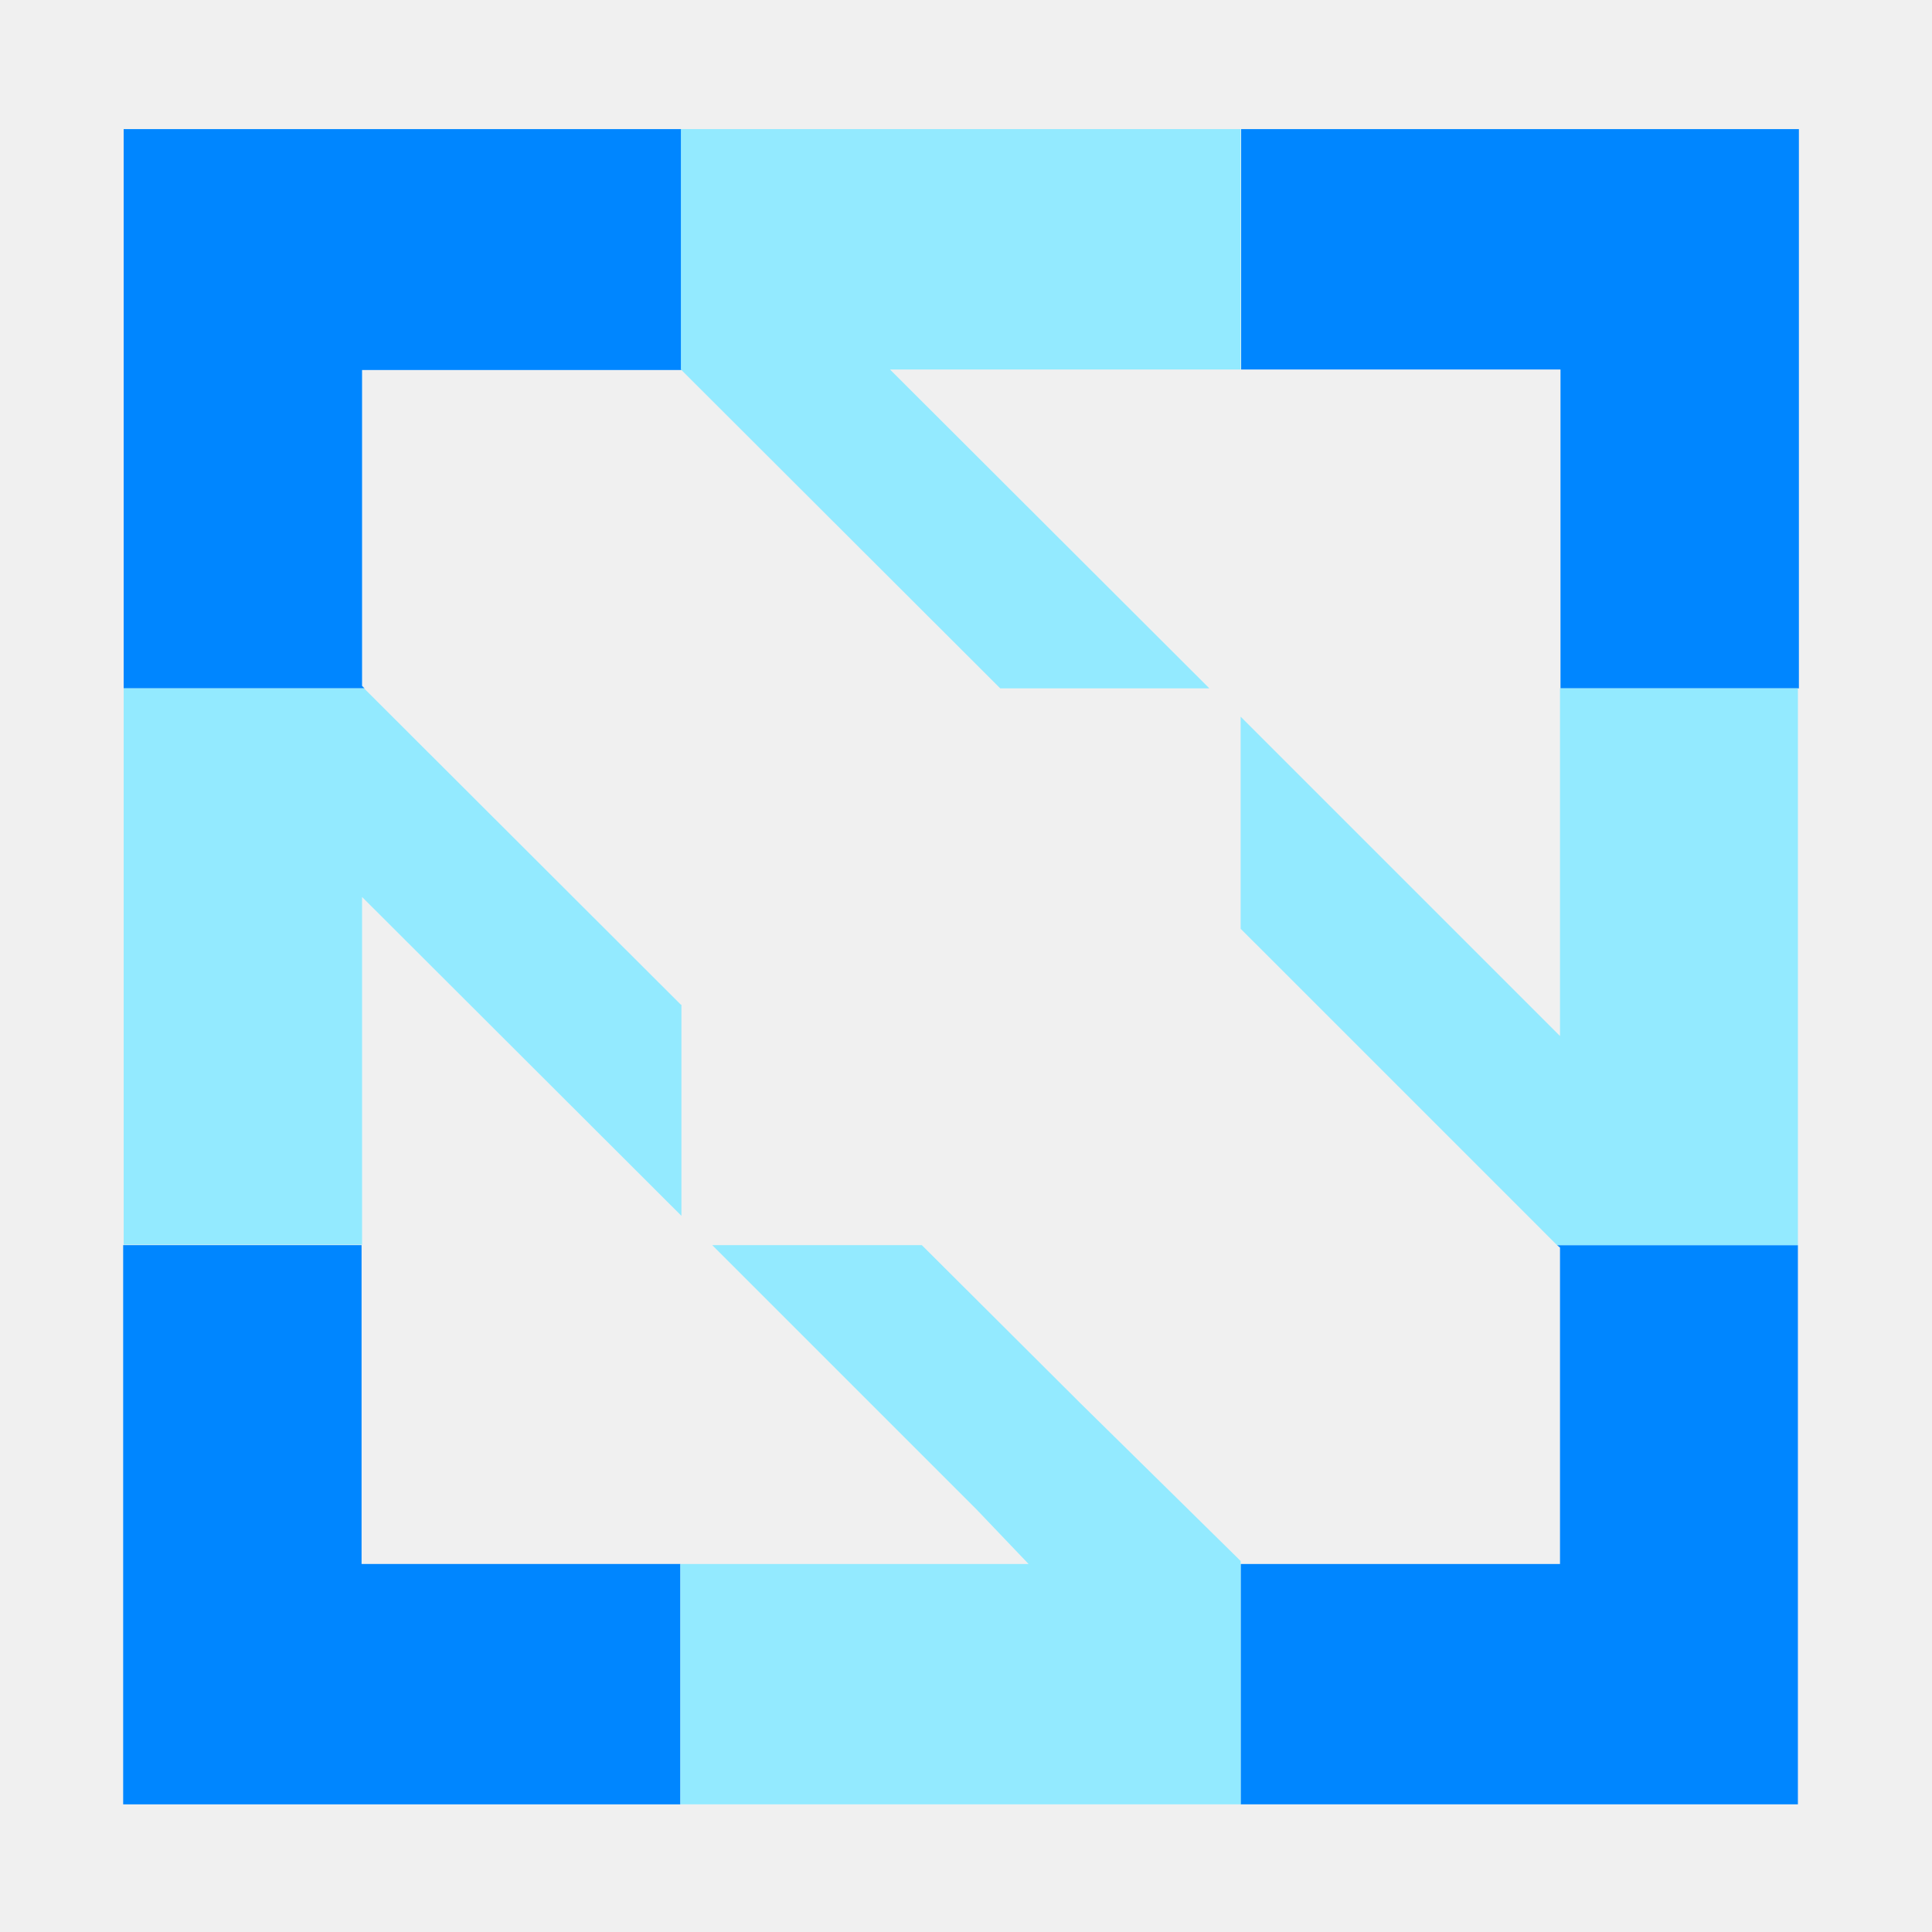
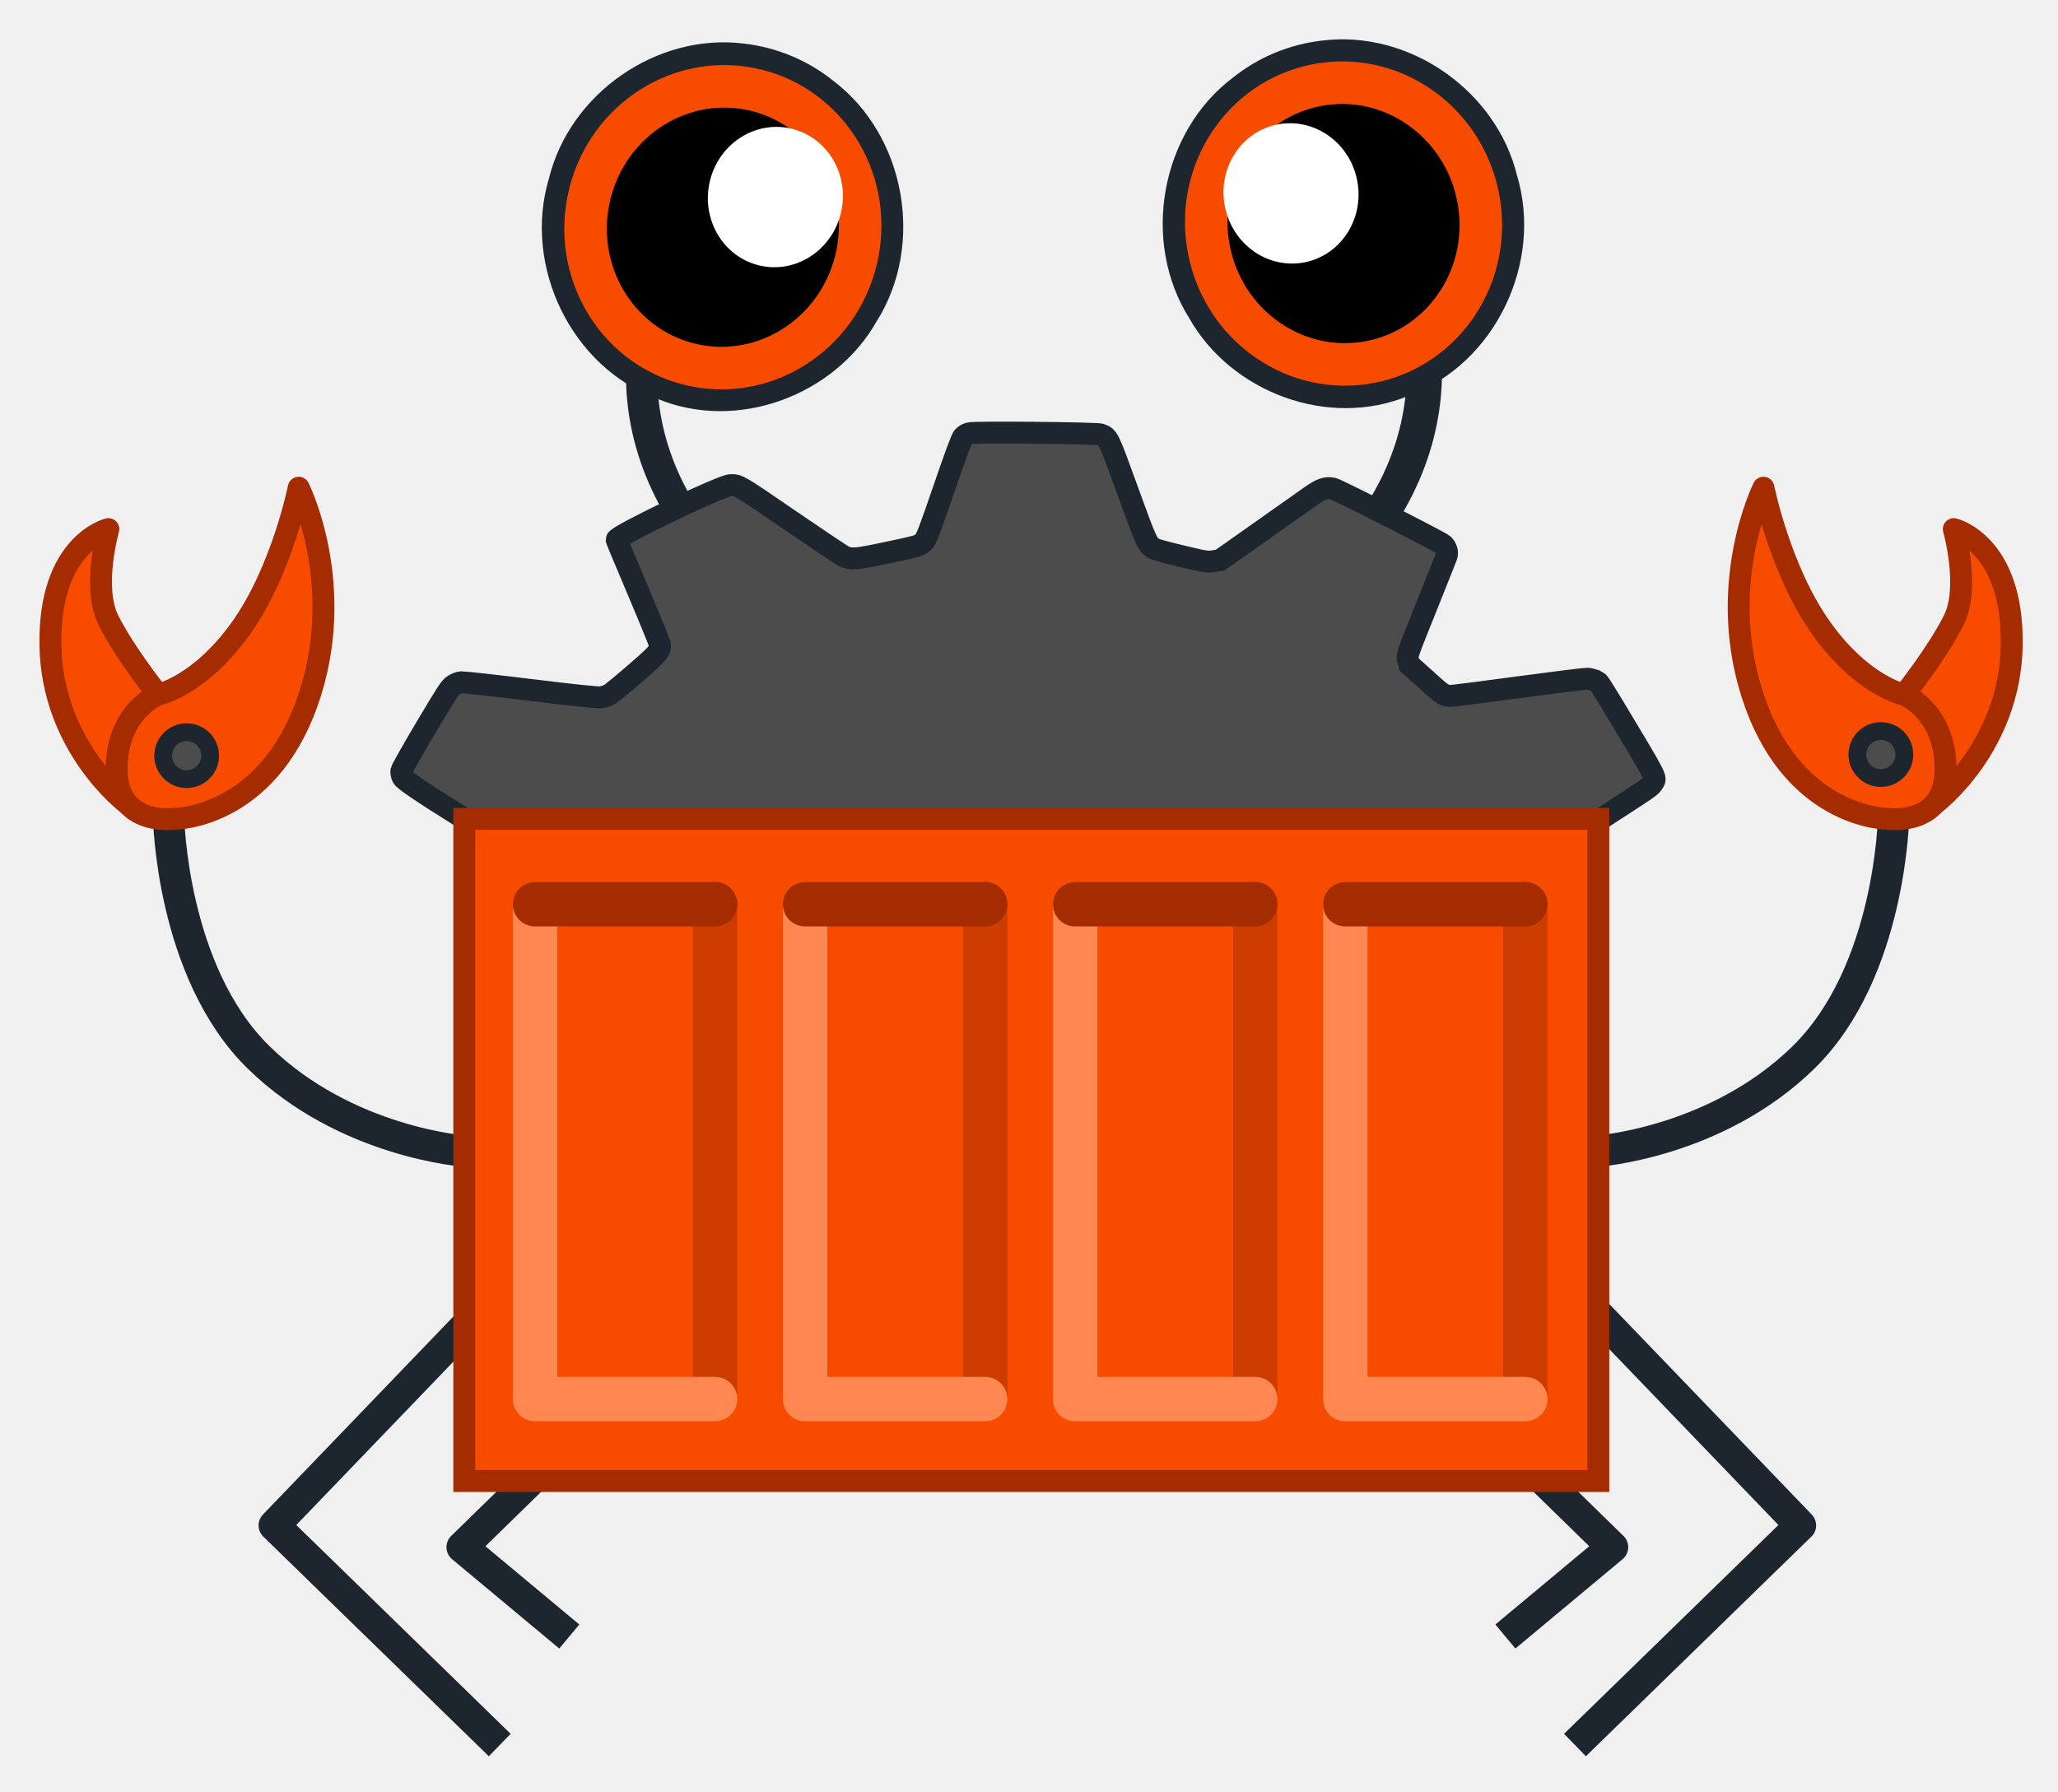
- <svg xmlns="http://www.w3.org/2000/svg" version="1.1" id="a" x="0px" y="0px" viewBox="0 0 389 389" style="enable-background:new 0 0 389 389;" xml:space="preserve">
-   <style type="text/css">
- 	.st0{fill:#0086FF;}
- 	.st1{fill:#93EAFF;}
- </style>
-   <g>
-     <path class="st0" d="M72.8,250.7h-48v112.6h112.2v-48.4H72.8V250.7z" />
-     <path class="st0" d="M314.1,251.2v63.7h-64.3v48.4h112.2V250.7h-48.5L314.1,251.2z" />
-     <path class="st0" d="M24.9,138.6h48.5l-0.5-0.5V74.5h64.3V26H24.9V138.6z" />
-     <path class="st0" d="M249.9,26v48.4h64.3v64.2h48V26C362.1,26,249.9,26,249.9,26z" />
-     <path class="st1" d="M243.5,138.6l-64.3-64.2h70.6V26H137.1v48.4l64.3,64.2H243.5z" />
-     <path class="st1" d="M185.6,250.7h-42.2l53.2,53.2l10.5,11h-70.1v48.4h112.8v-49l-32.1-31.6L185.6,250.7z" />
-     <path class="st1" d="M314.1,138.6v70l-11.1-11.1l-53.2-53.2V187l31.6,31.6l32.1,32.1h48.5V138.6H314.1L314.1,138.6z" />
-     <path class="st1" d="M137.1,202.3l-63.8-63.7H24.9v112h48v-70l64.3,64.2V202.3z" />
+ <svg xmlns="http://www.w3.org/2000/svg" role="img" viewBox="4.23 0.86 65.78 57.28">
+   <g stroke-dasharray="none" stroke-opacity="1" transform="translate(-987.997 -257.192)">
+     <path fill="none" stroke="#1d252e" stroke-linecap="square" stroke-linejoin="round" stroke-width="1" d="M1007.371 300.177l-6.379 6.634 6.85 6.672" />
+     <path fill="none" stroke="#1d252e" stroke-linecap="butt" stroke-linejoin="miter" stroke-width="1.129" d="M1036.634 265.784s2.872 4.374-.587 9.189" />
+     <path fill="none" stroke="#1d252e" stroke-linecap="butt" stroke-linejoin="miter" stroke-width="1" d="M1013.854 265.88s-2.872 4.374.587 9.189" />
+     <path fill="#4c4c4c" fill-opacity="1" stroke="#1d252e" stroke-width=".7" d="M1043.183 279.793c-.053-.019-.153-.043-.223-.046-.07-.003-1.006.113-2.083.258-1.075.144-2.045.271-2.158.28-.327.026-.316.032-.913-.508l-.532-.476-.041-.147c-.041-.147-.032-.171.579-1.69.339-.849.633-1.584.651-1.637.042-.119 0-.26-.103-.364-.088-.086-3.371-1.756-3.521-1.791-.225-.051-.374-0-.731.25-.721.511-2.175 1.538-2.511 1.773l-.373.263-.208.032c-.2.03-.244.025-.997-.154-.433-.104-.833-.211-.887-.24-.23-.126-.242-.151-.861-1.855-.635-1.749-.614-1.7-.864-1.801-.124-.048-4.042-.085-4.197-.039-.091.03-.141.059-.2.121-.049.055-.27.653-.616 1.667-.471 1.373-.558 1.596-.649 1.684-.141.13-.141.13-1.212.356-.955.204-1.109.213-1.341.101-.068-.033-.833-.544-1.702-1.139-1.652-1.133-1.661-1.138-1.907-1.132-.288.006-3.666 1.624-3.645 1.747 0 .018.311.757.685 1.641.374.884.686 1.651.695 1.7.035.191-.046.289-.786.928-.376.327-.739.625-.809.668-.083.046-.187.084-.283.097-.106.016-.801-.056-2.248-.233-1.152-.141-2.149-.25-2.213-.247-.08.007-.161.036-.247.091-.121.071-.201.202-.894 1.361-.418.706-.77 1.327-.781 1.382-.011.051.01.142.037.197.052.095.452.382 1.975 1.335 1.718 1.074 1.493.911 1.553 1.11.563 1.536 32.313.213 32.963.138.076-.13.046-.108 1.853-1.274 1.494-.963 1.547-.998 1.616-1.111.119-.191.211-.011-1.237-2.428-.247-.406-.466-.761-.491-.785-.027-.022-.089-.059-.142-.082z" />
+     <path fill="none" stroke="#1d252e" stroke-linecap="square" stroke-linejoin="round" stroke-width="1" d="M1010.085 304.491l-3.088 3.016 3.042 2.536" />
+     <path fill="none" stroke="#1d252e" stroke-linecap="butt" stroke-linejoin="miter" stroke-width="1" d="M997.615 284.155s.077 4.952 2.876 7.694c2.799 2.743 6.62 3.002 6.62 3.002" />
+     <path fill="none" stroke="#1d252e" stroke-linecap="butt" stroke-linejoin="miter" stroke-width="1" d="M1052.751 284.155s-.077 4.952-2.876 7.694c-2.799 2.743-6.62 3.002-6.62 3.002" />
+     <path fill="none" stroke="#1d252e" stroke-linecap="square" stroke-linejoin="round" stroke-width="1" d="M1043.396 300.177l6.38 6.634-6.85 6.672" />
+     <path fill="none" stroke="#1d252e" stroke-linecap="square" stroke-linejoin="round" stroke-width="1" d="M1040.682 304.491l3.088 3.016-3.042 2.536" />
+     <path fill="#f74c00" fill-opacity="1" stroke="#a52b00" stroke-linecap="butt" stroke-linejoin="miter" stroke-width=".7" d="M1007.067 284.226h36.247v21.167h-36.247z" />
+     <path fill="#000" fill-opacity="1" stroke="#1d252e" stroke-dashoffset="0" stroke-linecap="square" stroke-linejoin="miter" stroke-miterlimit="4" stroke-width="1.303" d="M1015.935 260.093c-2.465-.313-4.95 1.424-5.533 3.834-.753 2.472.628 5.38 3.076 6.266 2.253.944 5.03-.1 6.214-2.21 1.377-2.174.817-5.304-1.248-6.847-.715-.576-1.597-.938-2.509-1.043z" />
+     <ellipse cx="-1047.371" cy="65.609" fill="#000" fill-opacity="1" stroke="#f74c00" stroke-dashoffset="0" stroke-linecap="square" stroke-linejoin="miter" stroke-miterlimit="4" stroke-width="1.36" rx="4.383" ry="4.507" transform="scale(-1 1) rotate(-11.06)" />
+     <ellipse cx="-1048.834" cy="64.341" fill="#fff" fill-opacity="1" stroke="none" stroke-dashoffset="0" stroke-linecap="square" stroke-linejoin="miter" stroke-miterlimit="4" stroke-width="1.36" rx="2.155" ry="2.246" transform="scale(-1 1) rotate(-11.06)" />
+     <path fill="#000" fill-opacity="1" stroke="#1d252e" stroke-dashoffset="0" stroke-linecap="square" stroke-linejoin="miter" stroke-miterlimit="4" stroke-width="1.303" d="M1034.554 259.997c2.465-.313 4.95 1.424 5.533 3.834.753 2.472-.628 5.38-3.076 6.266-2.253.944-5.03-.1-6.214-2.21-1.377-2.174-.817-5.304 1.248-6.847.715-.576 1.597-.938 2.509-1.043z" />
+     <ellipse cx="965.069" cy="458.856" fill="#000" fill-opacity="1" stroke="#f74c00" stroke-dashoffset="0" stroke-linecap="square" stroke-linejoin="miter" stroke-miterlimit="4" stroke-width="1.36" rx="4.383" ry="4.507" transform="rotate(-11.06)" />
+     <ellipse cx="963.607" cy="457.588" fill="#fff" fill-opacity="1" stroke="none" stroke-dashoffset="0" stroke-linecap="square" stroke-linejoin="miter" stroke-miterlimit="4" stroke-width="1.36" rx="2.155" ry="2.246" transform="rotate(-11.06)" />
+     <path fill="#f74c00" fill-opacity="1" stroke="#a52b00" stroke-linecap="round" stroke-linejoin="round" stroke-width=".7" d="M996.284 283.732s-2.397-1.81-2.446-5.063c-.049-3.253 1.852-3.704 1.852-3.704s-.529 1.852 0 2.91c.529 1.058 1.587 2.381 1.587 2.381" />
+     <path fill="#f74c00" fill-opacity="1" stroke="#a52b00" stroke-linecap="round" stroke-linejoin="round" stroke-width=".7" d="M997.278 280.257s-1.323.529-1.323 2.381c0 1.852 1.852 1.587 1.852 1.587s2.91 0 4.233-3.704-.265-6.879-.265-6.879-.529 2.646-1.852 4.498c-1.323 1.852-2.646 2.117-2.646 2.117z" />
+     <circle cx="998.193" cy="282.207" r=".751" fill="#4c4c4c" fill-opacity="1" stroke="#1d252e" stroke-linecap="round" stroke-linejoin="round" stroke-width=".567" stop-color="#000" />
+     <path fill="#f74c00" fill-opacity="1" stroke="#a52b00" stroke-linecap="round" stroke-linejoin="round" stroke-width=".7" d="M1054.082 283.732s2.397-1.81 2.446-5.063c.049-3.253-1.852-3.704-1.852-3.704s.529 1.852 0 2.91c-.529 1.058-1.587 2.381-1.587 2.381" />
+     <path fill="#f74c00" fill-opacity="1" stroke="#a52b00" stroke-linecap="round" stroke-linejoin="round" stroke-width=".7" d="M1053.089 280.257s1.323.529 1.323 2.381c0 1.852-1.852 1.587-1.852 1.587s-2.91 0-4.233-3.704c-1.323-3.704.265-6.879.265-6.879s.529 2.646 1.852 4.498c1.323 1.852 2.646 2.117 2.646 2.117z" />
+     <circle cx="1052.345" cy="282.171" r=".751" fill="#4c4c4c" fill-opacity="1" stroke="#1d252e" stroke-linecap="round" stroke-linejoin="round" stroke-width=".567" stop-color="#000" />
+     <path fill="none" stroke="#cd3c00" stroke-linecap="round" stroke-linejoin="round" stroke-width="1.421" d="M1015.083 286.955v15.819" />
+     <path fill="none" fill-opacity="1" stroke="#ff8751" stroke-linecap="round" stroke-linejoin="round" stroke-width="1.421" d="M1009.329 286.955v15.819h5.754" />
+     <path fill="none" stroke="#a52b00" stroke-linecap="round" stroke-linejoin="round" stroke-width="1.421" d="M1015.083 286.955h-5.754" />
+     <path fill="none" stroke="#cd3c00" stroke-linecap="round" stroke-linejoin="round" stroke-width="1.421" d="M1023.716 286.955v15.819" />
+     <path fill="none" fill-opacity="1" stroke="#ff8751" stroke-linecap="round" stroke-linejoin="round" stroke-width="1.421" d="M1017.961 286.955v15.819h5.755" />
+     <path fill="none" stroke="#a52b00" stroke-linecap="round" stroke-linejoin="round" stroke-width="1.421" d="M1023.716 286.955h-5.755" />
+     <path fill="none" stroke="#cd3c00" stroke-linecap="round" stroke-linejoin="round" stroke-width="1.421" d="M1032.348 286.955v15.819" />
+     <path fill="none" fill-opacity="1" stroke="#ff8751" stroke-linecap="round" stroke-linejoin="round" stroke-width="1.421" d="M1026.593 286.955v15.819h5.755" />
+     <path fill="none" stroke="#a52b00" stroke-linecap="round" stroke-linejoin="round" stroke-width="1.421" d="M1032.348 286.955h-5.755" />
+     <path fill="none" stroke="#cd3c00" stroke-linecap="round" stroke-linejoin="round" stroke-width="1.421" d="M1040.98 286.955v15.819" />
+     <path fill="none" fill-opacity="1" stroke="#ff8751" stroke-linecap="round" stroke-linejoin="round" stroke-width="1.421" d="M1035.226 286.955v15.819h5.754" />
+     <path fill="none" stroke="#a52b00" stroke-linecap="round" stroke-linejoin="round" stroke-width="1.421" d="M1040.98 286.955h-5.754" />
  </g>
</svg>
